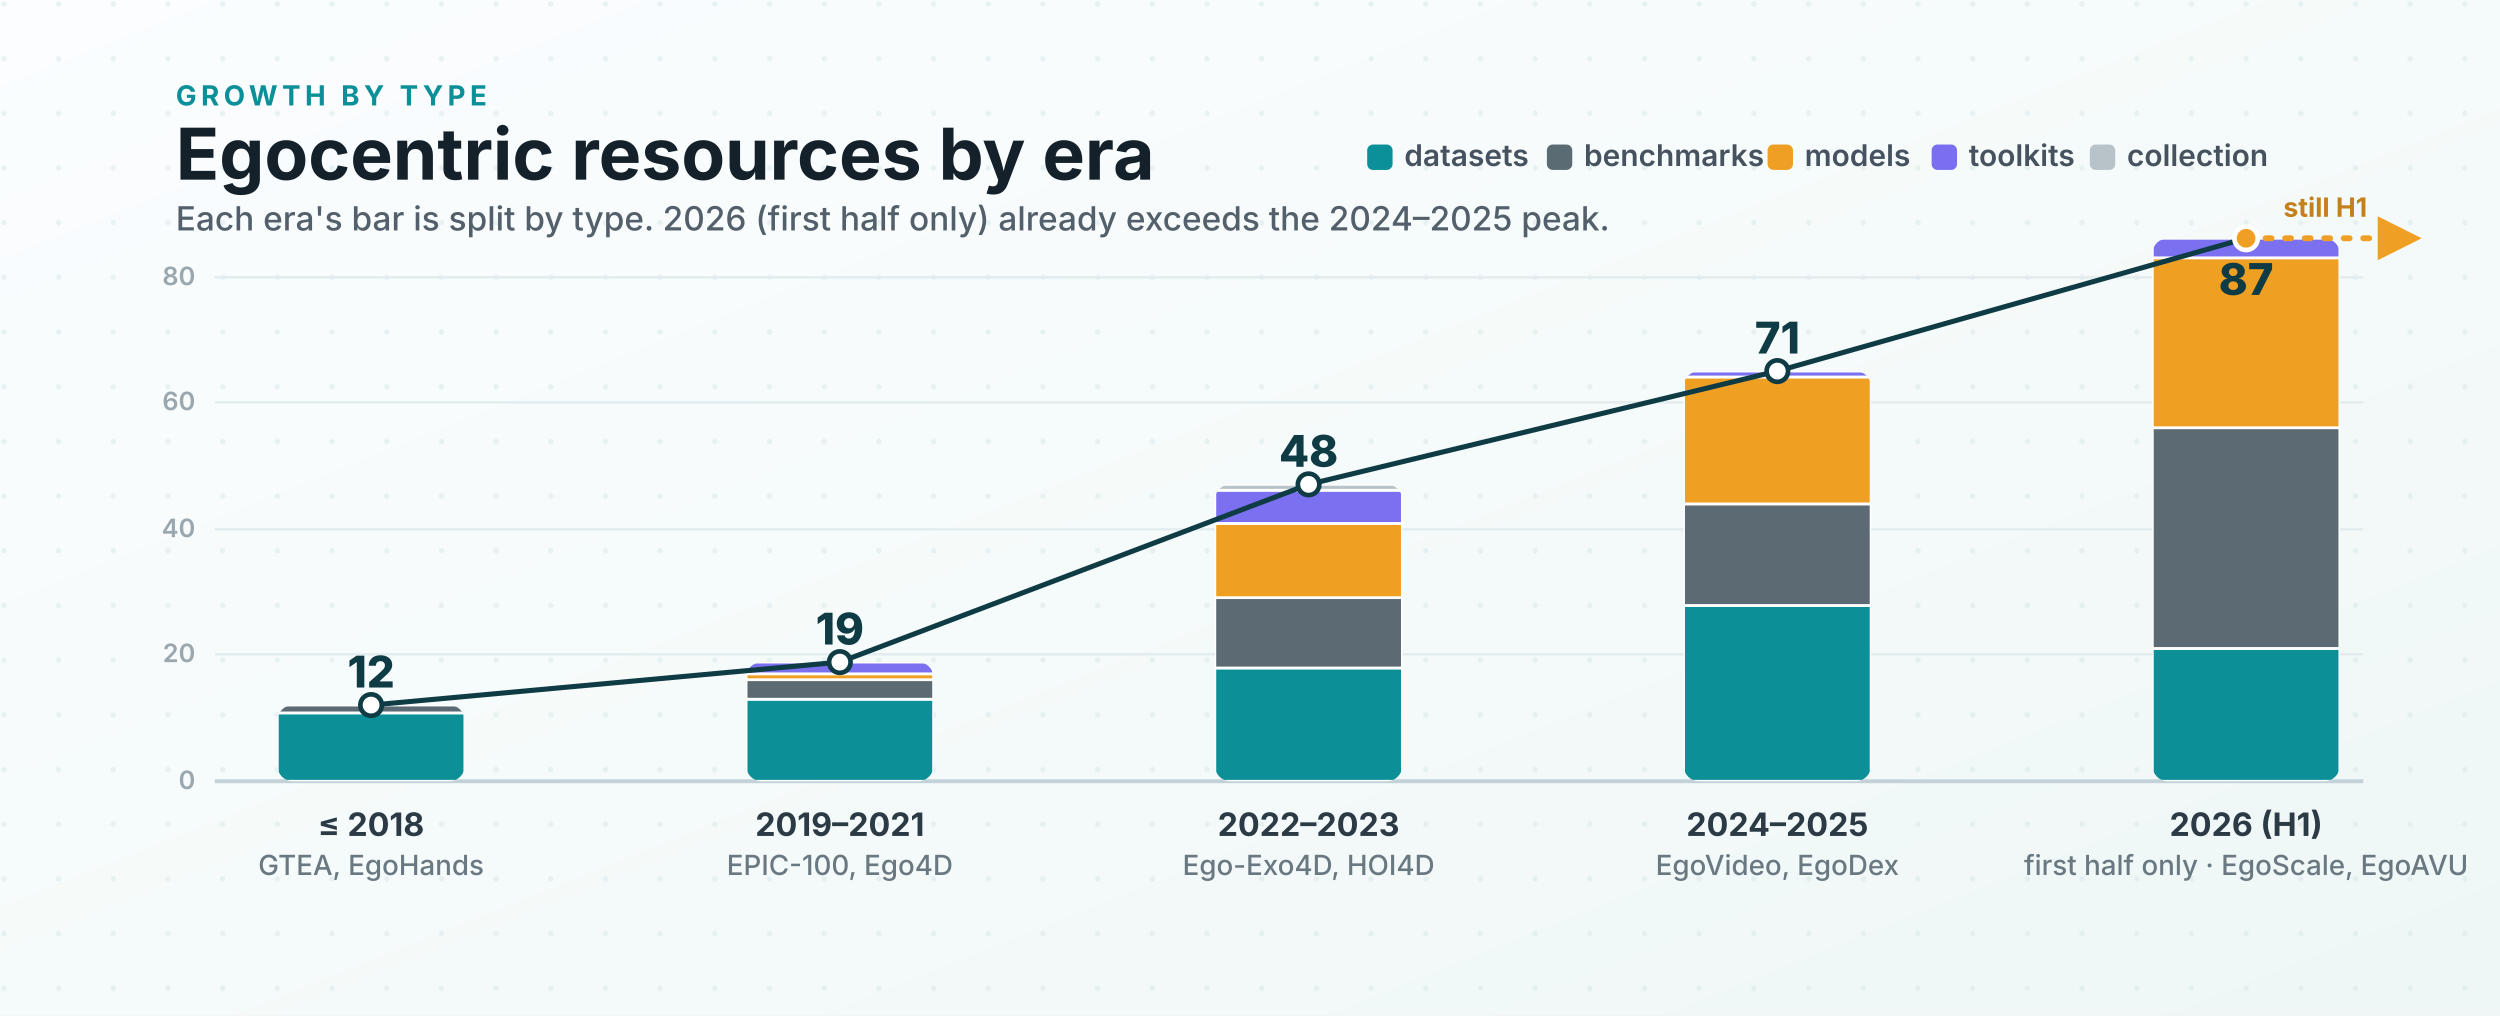
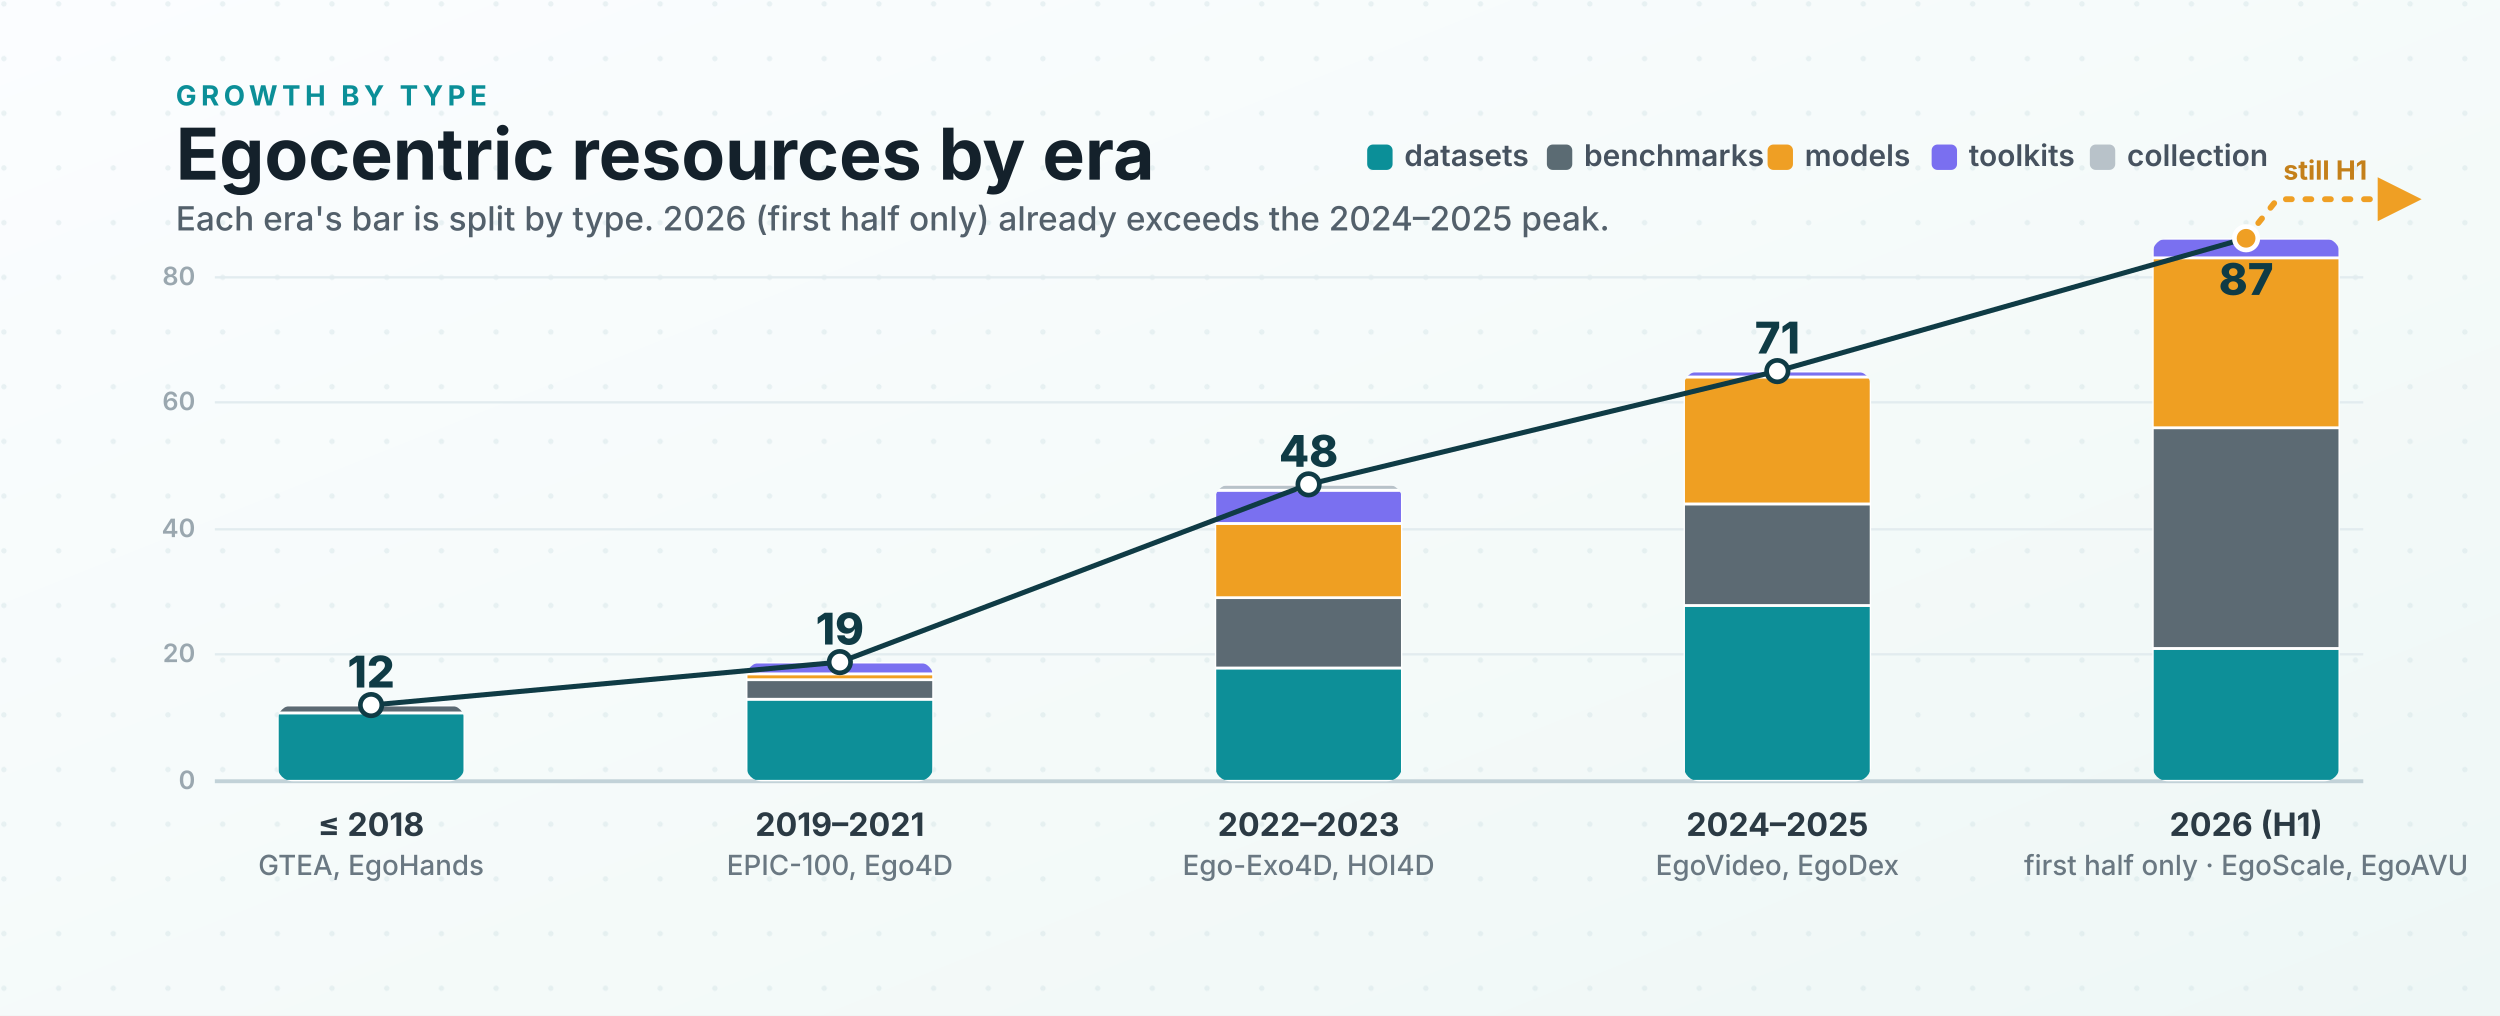
<svg xmlns="http://www.w3.org/2000/svg" viewBox="0 0 1280 520" role="img" aria-labelledby="title desc">
  <defs>
    <linearGradient id="bg" x1="0" x2="1" y1="0" y2="1">
      <stop offset="0" stop-color="#fbfdff" />
      <stop offset="0.6" stop-color="#f4faf9" />
      <stop offset="1" stop-color="#eef7f6" />
    </linearGradient>
    <pattern id="dots" width="28" height="28" patternUnits="userSpaceOnUse">
      <circle cx="2" cy="2" r="1.4" fill="#cfe0e4" opacity="0.4" />
    </pattern>
    <filter id="shadow" x="-14%" y="-14%" width="128%" height="140%">
      <feDropShadow dx="0" dy="6" stdDeviation="7" flood-color="#0f2a33" flood-opacity="0.12" />
    </filter>
    <marker id="up" viewBox="0 0 10 10" refX="6.5" refY="5" markerWidth="7.5" markerHeight="7.5" orient="auto-start-reverse">
      <path d="M0 0 L10 5 L0 10 z" fill="#ef9f24" />
    </marker>
    <clipPath id="c1">
      <rect x="142" y="361" width="96" height="39" rx="8" />
    </clipPath>
    <clipPath id="c2">
      <rect x="382" y="339" width="96" height="61" rx="8" />
    </clipPath>
    <clipPath id="c3">
      <rect x="622" y="248" width="96" height="152" rx="8" />
    </clipPath>
    <clipPath id="c4">
      <rect x="862" y="190" width="96" height="210" rx="8" />
    </clipPath>
    <clipPath id="c5">
      <rect x="1102" y="122" width="96" height="278" rx="8" />
    </clipPath>
    <style>
      .ink { fill: #14212b; }
      .kicker { font: 700 14.2px system-ui, -apple-system, "Segoe UI", sans-serif; fill: #0b8f98; letter-spacing: .16em; }
      .title { font: 700 36.6px system-ui, -apple-system, "Segoe UI", sans-serif; }
      .subtitle { font: 500 17.1px system-ui, -apple-system, "Segoe UI", sans-serif; fill: #53606b; }
      .count { font: 800 22.4px system-ui, -apple-system, "Segoe UI", sans-serif; fill: #0f3b45; }
      .era { font: 700 16.5px system-ui, -apple-system, "Segoe UI", sans-serif; fill: #2b3a44; }
      .anchor { font: 500 14.2px system-ui, -apple-system, "Segoe UI", sans-serif; fill: #6a7882; }
      .grid { stroke: #e2ecef; stroke-width: 1.2; }
      .gridlabel { font: 600 13.0px system-ui, -apple-system, "Segoe UI", sans-serif; fill: #9aa7af; }
      .axis { stroke: #c2d2d8; stroke-width: 2; }
      .trend { stroke: #0f3b45; stroke-width: 2.6; fill: none; stroke-linejoin: round; stroke-linecap: round; }
      .proj { stroke: #ef9f24; stroke-width: 3; fill: none; stroke-dasharray: 3 7; stroke-linecap: round; }
      .note { font: 700 13.6px system-ui, -apple-system, "Segoe UI", sans-serif; fill: #c4801a; }
      .seg { stroke: #ffffff; stroke-width: 1.4; }
      .lg { font: 600 15.3px system-ui, -apple-system, "Segoe UI", sans-serif; fill: #46525f; }
    </style>
  </defs>
  <rect width="1280" height="520" fill="url(#bg)" />
  <rect width="1280" height="520" fill="url(#dots)" />
  <text class="kicker" x="90" y="54">GROWTH BY TYPE</text>
  <text class="title ink" x="90" y="92">Egocentric resources by era</text>
  <text class="subtitle" x="90" y="118">Each era's bar is split by type. 2026 (first half only) already exceeds the 2024–2025 peak.</text>
  <g>
    <rect x="700" y="74" width="13" height="13" rx="3" fill="#0b8f98" />
    <text class="lg" x="719" y="85">datasets</text>
    <rect x="792" y="74" width="13" height="13" rx="3" fill="#5b6b73" />
    <text class="lg" x="811" y="85">benchmarks</text>
    <rect x="905" y="74" width="13" height="13" rx="3" fill="#ef9f24" />
    <text class="lg" x="924" y="85">models</text>
    <rect x="989" y="74" width="13" height="13" rx="3" fill="#7a6ff0" />
    <text class="lg" x="1008" y="85">toolkits</text>
    <rect x="1070" y="74" width="13" height="13" rx="3" fill="#b8c2c9" />
    <text class="lg" x="1089" y="85">collection</text>
  </g>
  <line class="grid" x1="110" y1="335" x2="1210" y2="335" />
  <line class="grid" x1="110" y1="271" x2="1210" y2="271" />
  <line class="grid" x1="110" y1="206" x2="1210" y2="206" />
  <line class="grid" x1="110" y1="142" x2="1210" y2="142" />
  <text class="gridlabel" x="100" y="404" text-anchor="end">0</text>
  <text class="gridlabel" x="100" y="339" text-anchor="end">20</text>
  <text class="gridlabel" x="100" y="275" text-anchor="end">40</text>
  <text class="gridlabel" x="100" y="210" text-anchor="end">60</text>
  <text class="gridlabel" x="100" y="146" text-anchor="end">80</text>
  <line class="axis" x1="110" y1="400" x2="1210" y2="400" />
  <g clip-path="url(#c1)" filter="url(#shadow)">
    <rect class="seg" x="142" y="365" width="96" height="35" fill="#0b8f98" />
    <rect class="seg" x="142" y="361" width="96" height="4" fill="#5b6b73" />
  </g>
  <g clip-path="url(#c2)" filter="url(#shadow)">
    <rect class="seg" x="382" y="358" width="96" height="42" fill="#0b8f98" />
    <rect class="seg" x="382" y="348" width="96" height="10" fill="#5b6b73" />
    <rect class="seg" x="382" y="345" width="96" height="3" fill="#ef9f24" />
    <rect class="seg" x="382" y="339" width="96" height="6" fill="#7a6ff0" />
  </g>
  <g clip-path="url(#c3)" filter="url(#shadow)">
    <rect class="seg" x="622" y="342" width="96" height="58" fill="#0b8f98" />
    <rect class="seg" x="622" y="306" width="96" height="36" fill="#5b6b73" />
    <rect class="seg" x="622" y="268" width="96" height="38" fill="#ef9f24" />
    <rect class="seg" x="622" y="251" width="96" height="17" fill="#7a6ff0" />
    <rect class="seg" x="622" y="248" width="96" height="3" fill="#b8c2c9" />
  </g>
  <g clip-path="url(#c4)" filter="url(#shadow)">
    <rect class="seg" x="862" y="310" width="96" height="90" fill="#0b8f98" />
    <rect class="seg" x="862" y="258" width="96" height="52" fill="#5b6b73" />
    <rect class="seg" x="862" y="193" width="96" height="65" fill="#ef9f24" />
    <rect class="seg" x="862" y="190" width="96" height="3" fill="#7a6ff0" />
  </g>
  <g clip-path="url(#c5)" filter="url(#shadow)">
    <rect class="seg" x="1102" y="332" width="96" height="68" fill="#0b8f98" />
    <rect class="seg" x="1102" y="219" width="96" height="113" fill="#5b6b73" />
    <rect class="seg" x="1102" y="132" width="96" height="87" fill="#ef9f24" />
    <rect class="seg" x="1102" y="122" width="96" height="10" fill="#7a6ff0" />
  </g>
  <polyline class="trend" points="190,361 430,339 670,248 910,190 1150,122" />
-   <path class="proj" d="M1150 122 L1232 122" marker-end="url(#up)" />
-   <text class="note" x="1212" y="111" text-anchor="end">still H1</text>
+   <path class="proj" d="M1150 122 L1166 102 L1232 102" marker-end="url(#up)" />
+   <text class="note" x="1212" y="92" text-anchor="end">still H1</text>
  <g>
    <circle cx="190" cy="361" r="5.5" fill="#ffffff" stroke="#0f3b45" stroke-width="2.4" />
    <circle cx="430" cy="339" r="5.5" fill="#ffffff" stroke="#0f3b45" stroke-width="2.4" />
    <circle cx="670" cy="248" r="5.5" fill="#ffffff" stroke="#0f3b45" stroke-width="2.4" />
    <circle cx="910" cy="190" r="5.5" fill="#ffffff" stroke="#0f3b45" stroke-width="2.4" />
    <circle cx="1150" cy="122" r="6" fill="#ef9f24" stroke="#ffffff" stroke-width="2.4" />
  </g>
  <text class="count" x="190" y="352" text-anchor="middle">12</text>
  <text class="count" x="430" y="330" text-anchor="middle">19</text>
  <text class="count" x="670" y="239" text-anchor="middle">48</text>
  <text class="count" x="910" y="181" text-anchor="middle">71</text>
  <text class="count" x="1150" y="151" text-anchor="middle">87</text>
  <text class="era" x="190" y="428" text-anchor="middle">≤ 2018</text>
  <text class="anchor" x="190" y="448" text-anchor="middle">GTEA, EgoHands</text>
  <text class="era" x="430" y="428" text-anchor="middle">2019–2021</text>
  <text class="anchor" x="430" y="448" text-anchor="middle">EPIC-100, Ego4D</text>
  <text class="era" x="670" y="428" text-anchor="middle">2022–2023</text>
  <text class="anchor" x="670" y="448" text-anchor="middle">Ego-Exo4D, HOI4D</text>
  <text class="era" x="910" y="428" text-anchor="middle">2024–2025</text>
  <text class="anchor" x="910" y="448" text-anchor="middle">EgoVideo, EgoDex</text>
  <text class="era" x="1150" y="428" text-anchor="middle">2026 (H1)</text>
  <text class="anchor" x="1150" y="448" text-anchor="middle">first half only · EgoScale, EgoAVU</text>
</svg>
